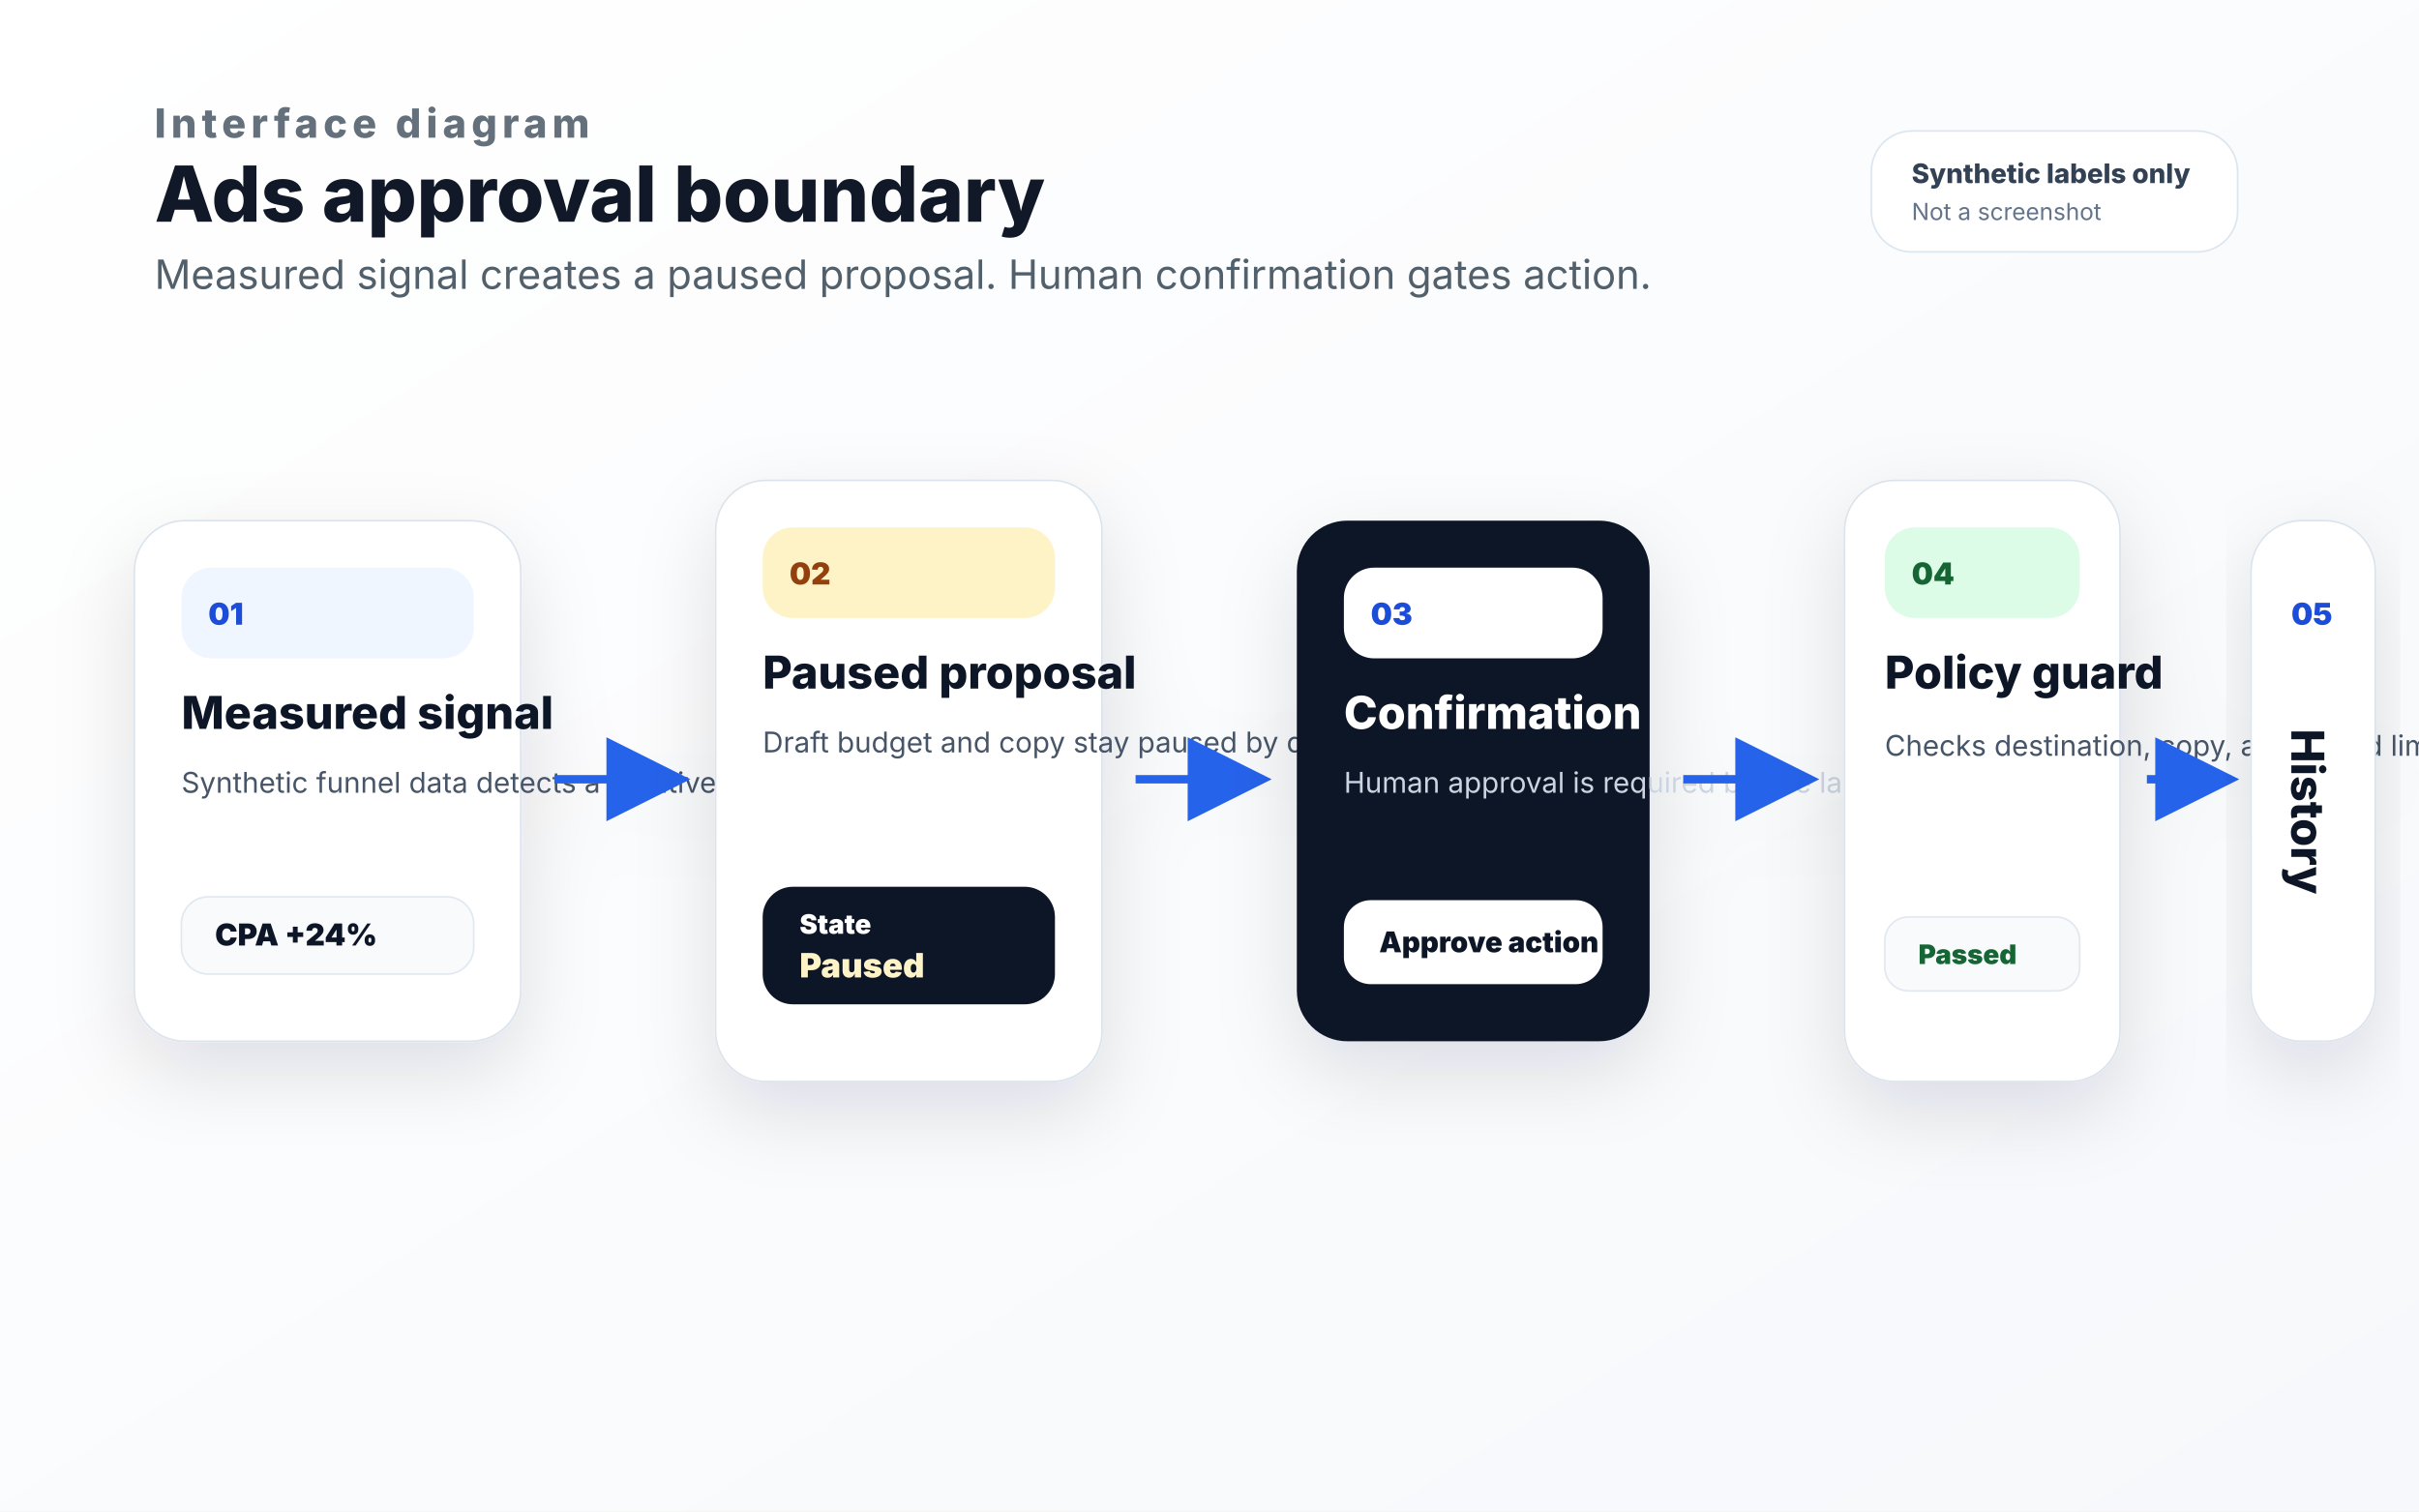
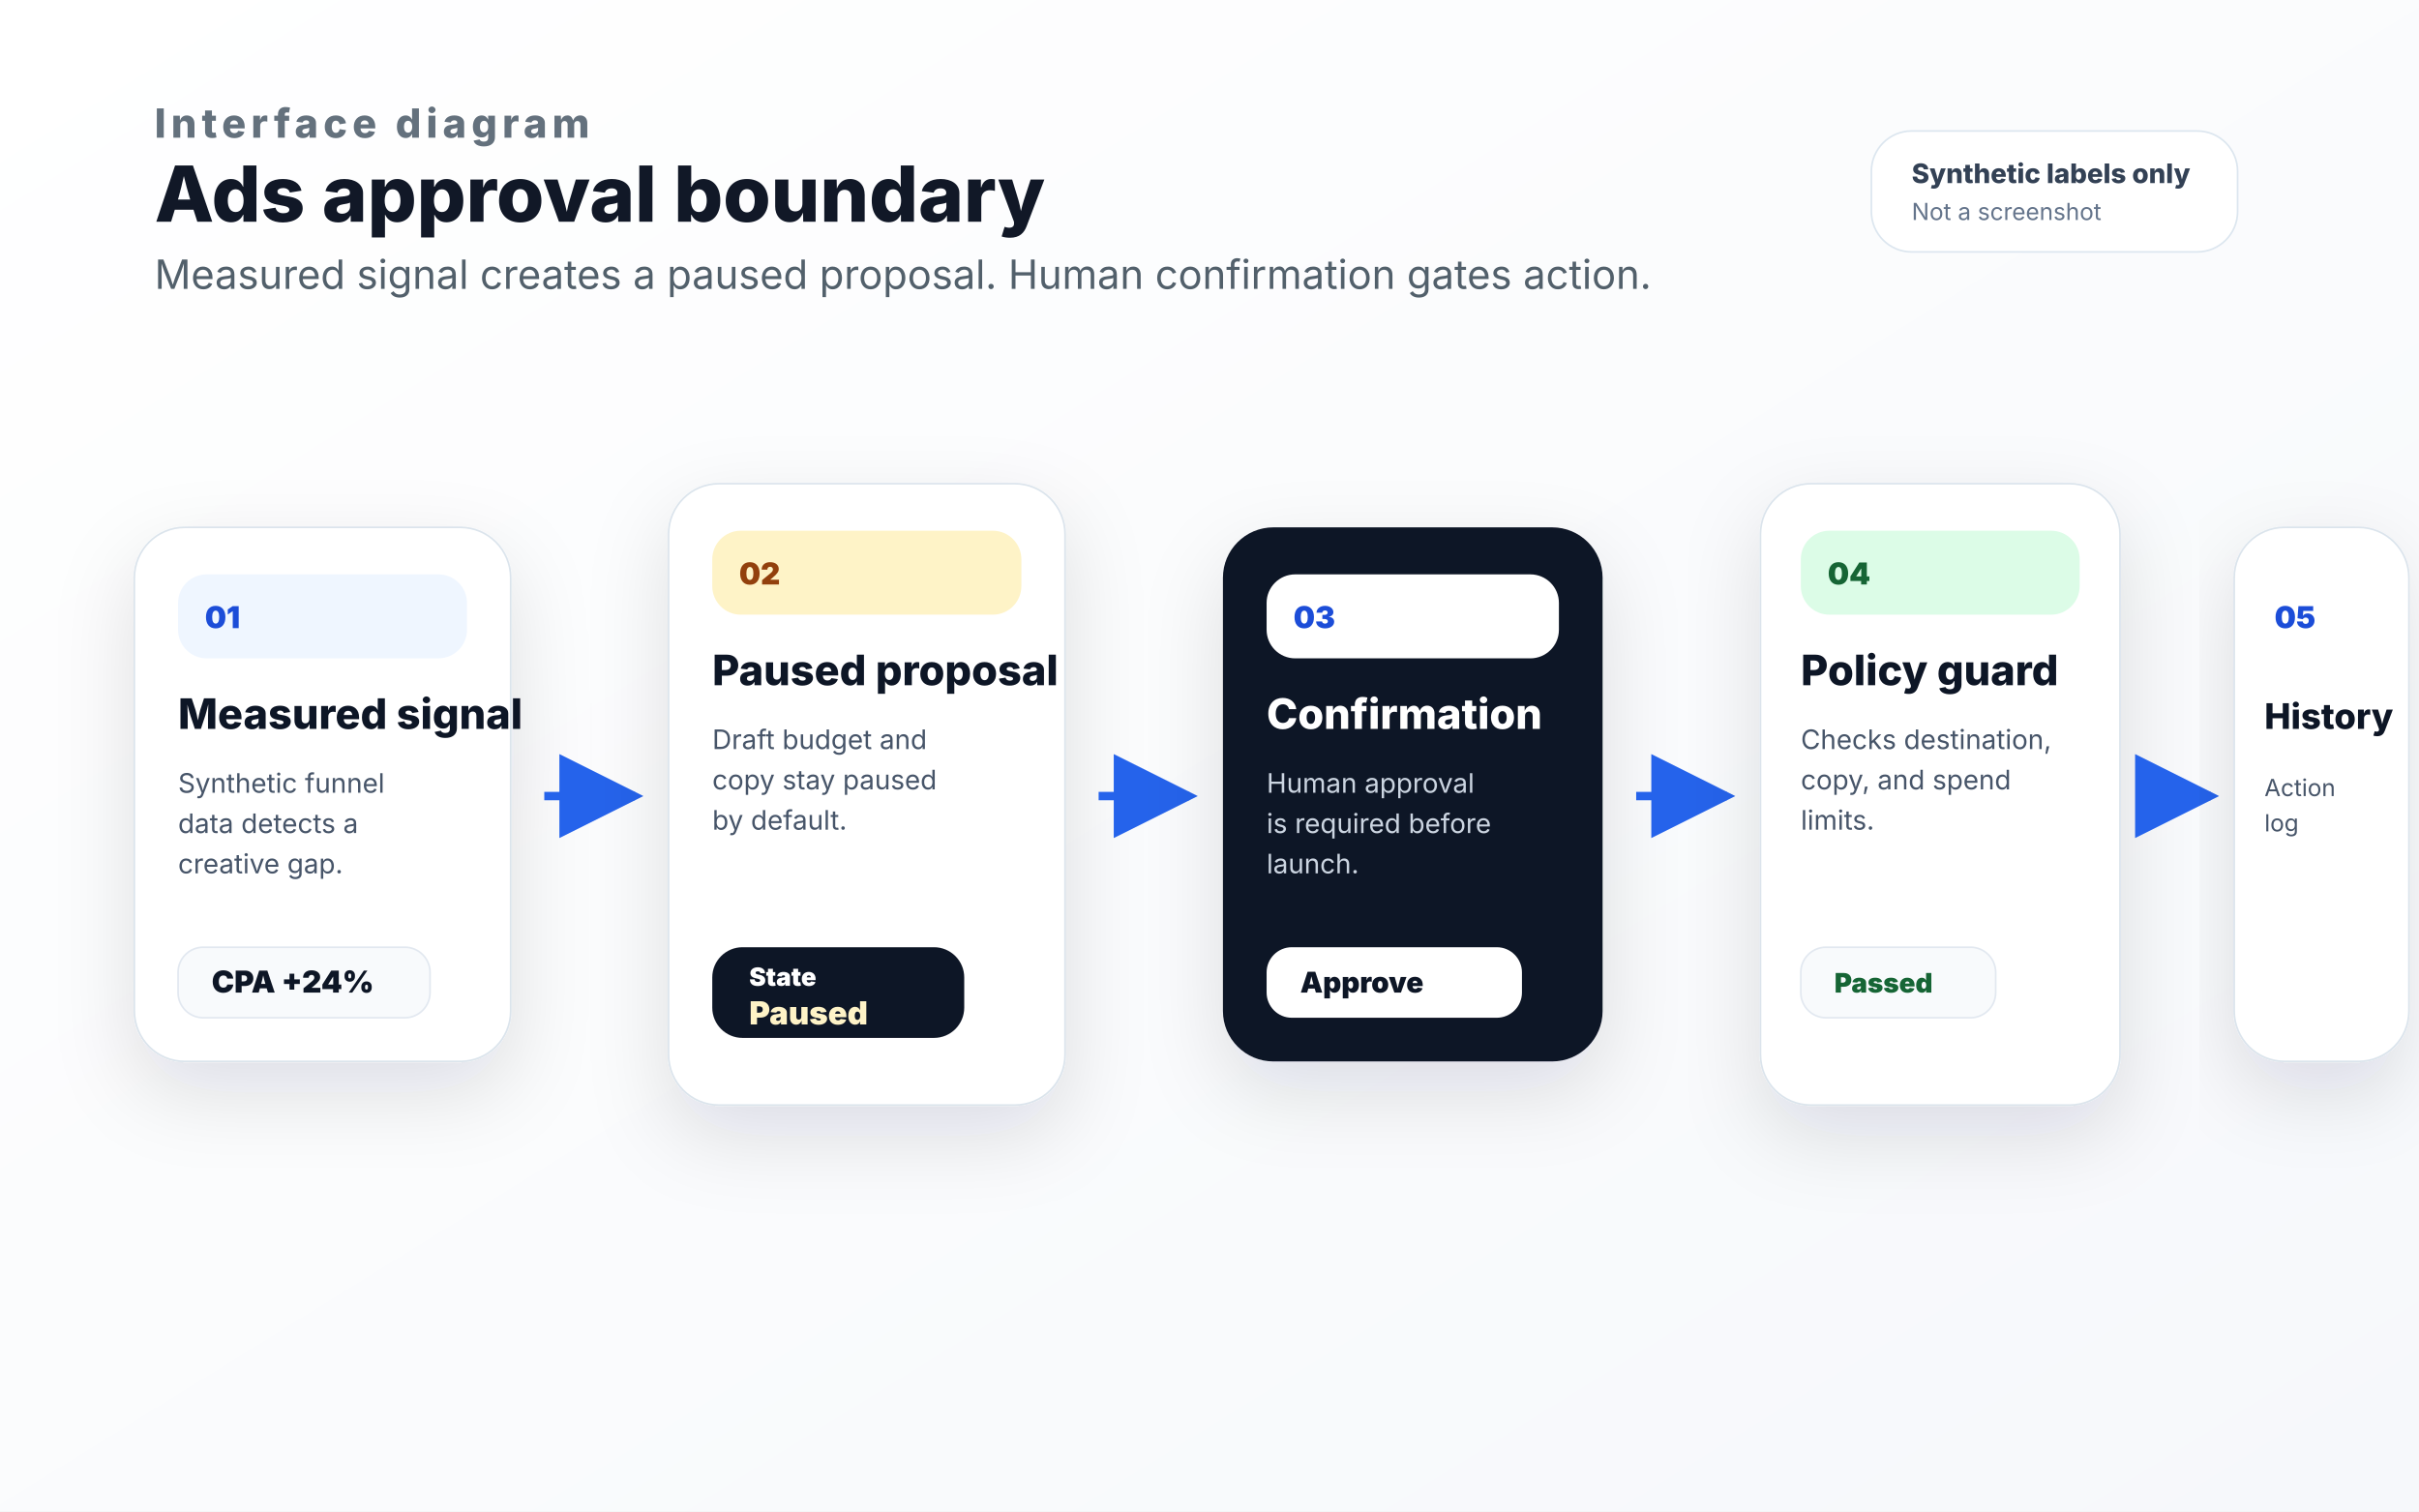
<svg xmlns="http://www.w3.org/2000/svg" width="1440" height="900" viewBox="0 0 1440 900" role="img" aria-labelledby="title-ads-approval-boundary desc-ads-approval-boundary">
  <defs>
    <linearGradient id="bg-ads" x1="0" y1="0" x2="1" y2="1">
      <stop offset="0" stop-color="#ffffff" />
      <stop offset="1" stop-color="#f6f8fb" />
    </linearGradient>
    <filter id="soft-ads" x="-20%" y="-20%" width="140%" height="140%">
      <feDropShadow dx="0" dy="18" stdDeviation="24" flood-color="#0f172a" flood-opacity="0.12" />
    </filter>
    <marker id="arrow-ads" viewBox="0 0 10 10" refX="9" refY="5" markerWidth="10" markerHeight="10" orient="auto-start-reverse">
      <path d="M 0 0 L 10 5 L 0 10 z" fill="#2563eb" />
    </marker>
  </defs>
  <rect width="1440" height="900" fill="url(#bg-ads)" />
  <text x="92" y="82" fill="#64717d" font-family="Inter, ui-sans-serif, system-ui, sans-serif" font-size="24" font-weight="800" letter-spacing="3">Interface diagram</text>
  <text x="92" y="132" fill="#111827" font-family="Inter, ui-sans-serif, system-ui, sans-serif" font-size="46" font-weight="800">Ads approval boundary</text>
  <text x="92" y="172" fill="#52606b" font-family="Inter, ui-sans-serif, system-ui, sans-serif" font-size="24">Measured signal creates a paused proposal. Human confirmation gates action.</text>
  <g transform="translate(1114 78)">
    <rect width="218" height="72" rx="24" fill="#ffffff" stroke="#dce6ef" />
    <text x="24" y="31" fill="#334155" font-family="Inter, ui-sans-serif, system-ui, sans-serif" font-size="16" font-weight="800">Synthetic labels only</text>
    <text x="24" y="53" fill="#64748b" font-family="Inter, ui-sans-serif, system-ui, sans-serif" font-size="14">Not a screenshot</text>
  </g>
-   <g transform="translate(80 310)" filter="url(#soft-ads)">
-     <rect width="230" height="310" rx="30" fill="#ffffff" stroke="#dbe4ec" />
-     <rect x="28" y="28" width="174" height="54" rx="18" fill="#eff6ff" />
-     <text x="44" y="62" fill="#1d4ed8" font-family="Inter, ui-sans-serif, system-ui, sans-serif" font-size="18" font-weight="900">01</text>
-     <text x="28" y="124" fill="#111827" font-family="Inter, ui-sans-serif, system-ui, sans-serif" font-size="27" font-weight="800">Measured signal</text>
-     <text x="28" y="162" fill="#475569" font-family="Inter, ui-sans-serif, system-ui, sans-serif" font-size="17">Synthetic funnel data detects a creative gap.</text>
-     <rect x="28" y="224" width="174" height="46" rx="16" fill="#f8fafc" stroke="#e2e8f0" />
-     <text x="48" y="253" fill="#111827" font-family="Inter, ui-sans-serif, system-ui, sans-serif" font-size="18" font-weight="900">CPA +24%</text>
+   <g data-card="measured-signal" transform="translate(80 314)" filter="url(#soft-ads)">
+     <rect data-card-box="true" width="224" height="318" rx="30" fill="#ffffff" stroke="#dbe4ec" />
+     <rect x="26" y="28" width="172" height="50" rx="17" fill="#eff6ff" />
+     <text x="42" y="60" fill="#1d4ed8" font-family="Inter, ui-sans-serif, system-ui, sans-serif" font-size="18" font-weight="900">01</text>
+     <text x="26" y="120" fill="#111827" font-family="Inter, ui-sans-serif, system-ui, sans-serif" font-size="25" font-weight="800">Measured signal</text>
+     <text x="26" y="158" fill="#475569" font-family="Inter, ui-sans-serif, system-ui, sans-serif" font-size="16">
+       <tspan x="26" dy="0">Synthetic funnel</tspan>
+       <tspan x="26" dy="24">data detects a</tspan>
+       <tspan x="26" dy="24">creative gap.</tspan>
+     </text>
+     <rect x="26" y="250" width="150" height="42" rx="15" fill="#f8fafc" stroke="#e2e8f0" />
+     <text x="46" y="277" fill="#111827" font-family="Inter, ui-sans-serif, system-ui, sans-serif" font-size="18" font-weight="900">CPA +24%</text>
  </g>
-   <path d="M 330 464 L 406 464" stroke="#2563eb" stroke-width="5" marker-end="url(#arrow-ads)" />
-   <g transform="translate(426 286)" filter="url(#soft-ads)">
-     <rect width="230" height="358" rx="30" fill="#ffffff" stroke="#dbe4ec" />
-     <rect x="28" y="28" width="174" height="54" rx="18" fill="#fef3c7" />
-     <text x="44" y="62" fill="#92400e" font-family="Inter, ui-sans-serif, system-ui, sans-serif" font-size="18" font-weight="900">02</text>
-     <text x="28" y="124" fill="#111827" font-family="Inter, ui-sans-serif, system-ui, sans-serif" font-size="27" font-weight="800">Paused proposal</text>
-     <text x="28" y="162" fill="#475569" font-family="Inter, ui-sans-serif, system-ui, sans-serif" font-size="17">Draft budget and copy stay paused by default.</text>
-     <rect x="28" y="242" width="174" height="70" rx="18" fill="#111827" />
-     <text x="50" y="270" fill="#ffffff" font-family="Inter, ui-sans-serif, system-ui, sans-serif" font-size="16" font-weight="900">State</text>
-     <text x="50" y="296" fill="#fef3c7" font-family="Inter, ui-sans-serif, system-ui, sans-serif" font-size="20" font-weight="900">Paused</text>
+   <path d="M 324 474 L 378 474" stroke="#2563eb" stroke-width="5" marker-end="url(#arrow-ads)" />
+   <g data-card="paused-proposal" transform="translate(398 288)" filter="url(#soft-ads)">
+     <rect data-card-box="true" width="236" height="370" rx="30" fill="#ffffff" stroke="#dbe4ec" />
+     <rect x="26" y="28" width="184" height="50" rx="17" fill="#fef3c7" />
+     <text x="42" y="60" fill="#92400e" font-family="Inter, ui-sans-serif, system-ui, sans-serif" font-size="18" font-weight="900">02</text>
+     <text x="26" y="120" fill="#111827" font-family="Inter, ui-sans-serif, system-ui, sans-serif" font-size="25" font-weight="800">Paused proposal</text>
+     <text x="26" y="158" fill="#475569" font-family="Inter, ui-sans-serif, system-ui, sans-serif" font-size="16">
+       <tspan x="26" dy="0">Draft budget and</tspan>
+       <tspan x="26" dy="24">copy stay paused</tspan>
+       <tspan x="26" dy="24">by default.</tspan>
+     </text>
+     <rect x="26" y="276" width="150" height="54" rx="18" fill="#111827" />
+     <text x="48" y="299" fill="#ffffff" font-family="Inter, ui-sans-serif, system-ui, sans-serif" font-size="15" font-weight="900">State</text>
+     <text x="48" y="322" fill="#fef3c7" font-family="Inter, ui-sans-serif, system-ui, sans-serif" font-size="19" font-weight="900">Paused</text>
  </g>
-   <path d="M 676 464 L 752 464" stroke="#2563eb" stroke-width="5" marker-end="url(#arrow-ads)" />
-   <g transform="translate(772 310)" filter="url(#soft-ads)">
-     <rect width="210" height="310" rx="30" fill="#111827" />
-     <rect x="28" y="28" width="154" height="54" rx="18" fill="#ffffff" />
-     <text x="44" y="62" fill="#1d4ed8" font-family="Inter, ui-sans-serif, system-ui, sans-serif" font-size="18" font-weight="900">03</text>
-     <text x="28" y="124" fill="#ffffff" font-family="Inter, ui-sans-serif, system-ui, sans-serif" font-size="27" font-weight="800">Confirmation</text>
-     <text x="28" y="162" fill="#cbd5e1" font-family="Inter, ui-sans-serif, system-ui, sans-serif" font-size="17">Human approval is required before launch.</text>
-     <rect x="28" y="226" width="154" height="50" rx="16" fill="#ffffff" />
-     <text x="49" y="257" fill="#111827" font-family="Inter, ui-sans-serif, system-ui, sans-serif" font-size="17" font-weight="900">Approve action</text>
+   <path d="M 654 474 L 708 474" stroke="#2563eb" stroke-width="5" marker-end="url(#arrow-ads)" />
+   <g data-card="confirmation" transform="translate(728 314)" filter="url(#soft-ads)">
+     <rect data-card-box="true" width="226" height="318" rx="30" fill="#111827" />
+     <rect x="26" y="28" width="174" height="50" rx="17" fill="#ffffff" />
+     <text x="42" y="60" fill="#1d4ed8" font-family="Inter, ui-sans-serif, system-ui, sans-serif" font-size="18" font-weight="900">03</text>
+     <text x="26" y="120" fill="#ffffff" font-family="Inter, ui-sans-serif, system-ui, sans-serif" font-size="25" font-weight="800">Confirmation</text>
+     <text x="26" y="158" fill="#cbd5e1" font-family="Inter, ui-sans-serif, system-ui, sans-serif" font-size="16">
+       <tspan x="26" dy="0">Human approval</tspan>
+       <tspan x="26" dy="24">is required before</tspan>
+       <tspan x="26" dy="24">launch.</tspan>
+     </text>
+     <rect x="26" y="250" width="152" height="42" rx="15" fill="#ffffff" />
+     <text x="46" y="277" fill="#111827" font-family="Inter, ui-sans-serif, system-ui, sans-serif" font-size="17" font-weight="900">Approve</text>
  </g>
-   <path d="M 1002 464 L 1078 464" stroke="#2563eb" stroke-width="5" marker-end="url(#arrow-ads)" />
-   <g transform="translate(1098 286)" filter="url(#soft-ads)">
-     <rect width="164" height="358" rx="30" fill="#ffffff" stroke="#dbe4ec" />
-     <rect x="24" y="28" width="116" height="54" rx="18" fill="#dcfce7" />
-     <text x="40" y="62" fill="#166534" font-family="Inter, ui-sans-serif, system-ui, sans-serif" font-size="18" font-weight="900">04</text>
-     <text x="24" y="124" fill="#111827" font-family="Inter, ui-sans-serif, system-ui, sans-serif" font-size="27" font-weight="800">Policy guard</text>
-     <text x="24" y="164" fill="#475569" font-family="Inter, ui-sans-serif, system-ui, sans-serif" font-size="17">Checks destination, copy, and spend limits.</text>
-     <rect x="24" y="260" width="116" height="44" rx="14" fill="#f8fafc" stroke="#e2e8f0" />
-     <text x="44" y="288" fill="#166534" font-family="Inter, ui-sans-serif, system-ui, sans-serif" font-size="16" font-weight="900">Passed</text>
+   <path d="M 974 474 L 1028 474" stroke="#2563eb" stroke-width="5" marker-end="url(#arrow-ads)" />
+   <g data-card="policy-guard" transform="translate(1048 288)" filter="url(#soft-ads)">
+     <rect data-card-box="true" width="214" height="370" rx="30" fill="#ffffff" stroke="#dbe4ec" />
+     <rect x="24" y="28" width="166" height="50" rx="17" fill="#dcfce7" />
+     <text x="40" y="60" fill="#166534" font-family="Inter, ui-sans-serif, system-ui, sans-serif" font-size="18" font-weight="900">04</text>
+     <text x="24" y="120" fill="#111827" font-family="Inter, ui-sans-serif, system-ui, sans-serif" font-size="25" font-weight="800">Policy guard</text>
+     <text x="24" y="158" fill="#475569" font-family="Inter, ui-sans-serif, system-ui, sans-serif" font-size="16">
+       <tspan x="24" dy="0">Checks destination,</tspan>
+       <tspan x="24" dy="24">copy, and spend</tspan>
+       <tspan x="24" dy="24">limits.</tspan>
+     </text>
+     <rect x="24" y="276" width="116" height="42" rx="15" fill="#f8fafc" stroke="#e2e8f0" />
+     <text x="44" y="303" fill="#166534" font-family="Inter, ui-sans-serif, system-ui, sans-serif" font-size="16" font-weight="900">Passed</text>
  </g>
-   <path d="M 1278 464 L 1328 464" stroke="#2563eb" stroke-width="5" marker-end="url(#arrow-ads)" />
-   <g transform="translate(1340 310)" filter="url(#soft-ads)">
-     <rect width="74" height="310" rx="30" fill="#ffffff" stroke="#dbe4ec" />
-     <text x="24" y="62" fill="#1d4ed8" font-family="Inter, ui-sans-serif, system-ui, sans-serif" font-size="18" font-weight="900">05</text>
-     <text x="24" y="124" fill="#111827" font-family="Inter, ui-sans-serif, system-ui, sans-serif" font-size="27" font-weight="800" transform="rotate(90 24 124)">History</text>
+   <path d="M 1282 474 L 1316 474" stroke="#2563eb" stroke-width="5" marker-end="url(#arrow-ads)" />
+   <g data-card="history" transform="translate(1330 314)" filter="url(#soft-ads)">
+     <rect data-card-box="true" width="104" height="318" rx="30" fill="#ffffff" stroke="#dbe4ec" />
+     <text x="24" y="60" fill="#1d4ed8" font-family="Inter, ui-sans-serif, system-ui, sans-serif" font-size="18" font-weight="900">05</text>
+     <text x="18" y="120" fill="#111827" font-family="Inter, ui-sans-serif, system-ui, sans-serif" font-size="21" font-weight="800">History</text>
+     <text x="18" y="160" fill="#475569" font-family="Inter, ui-sans-serif, system-ui, sans-serif" font-size="14">
+       <tspan x="18" dy="0">Action</tspan>
+       <tspan x="18" dy="21">log</tspan>
+     </text>
  </g>
</svg>
